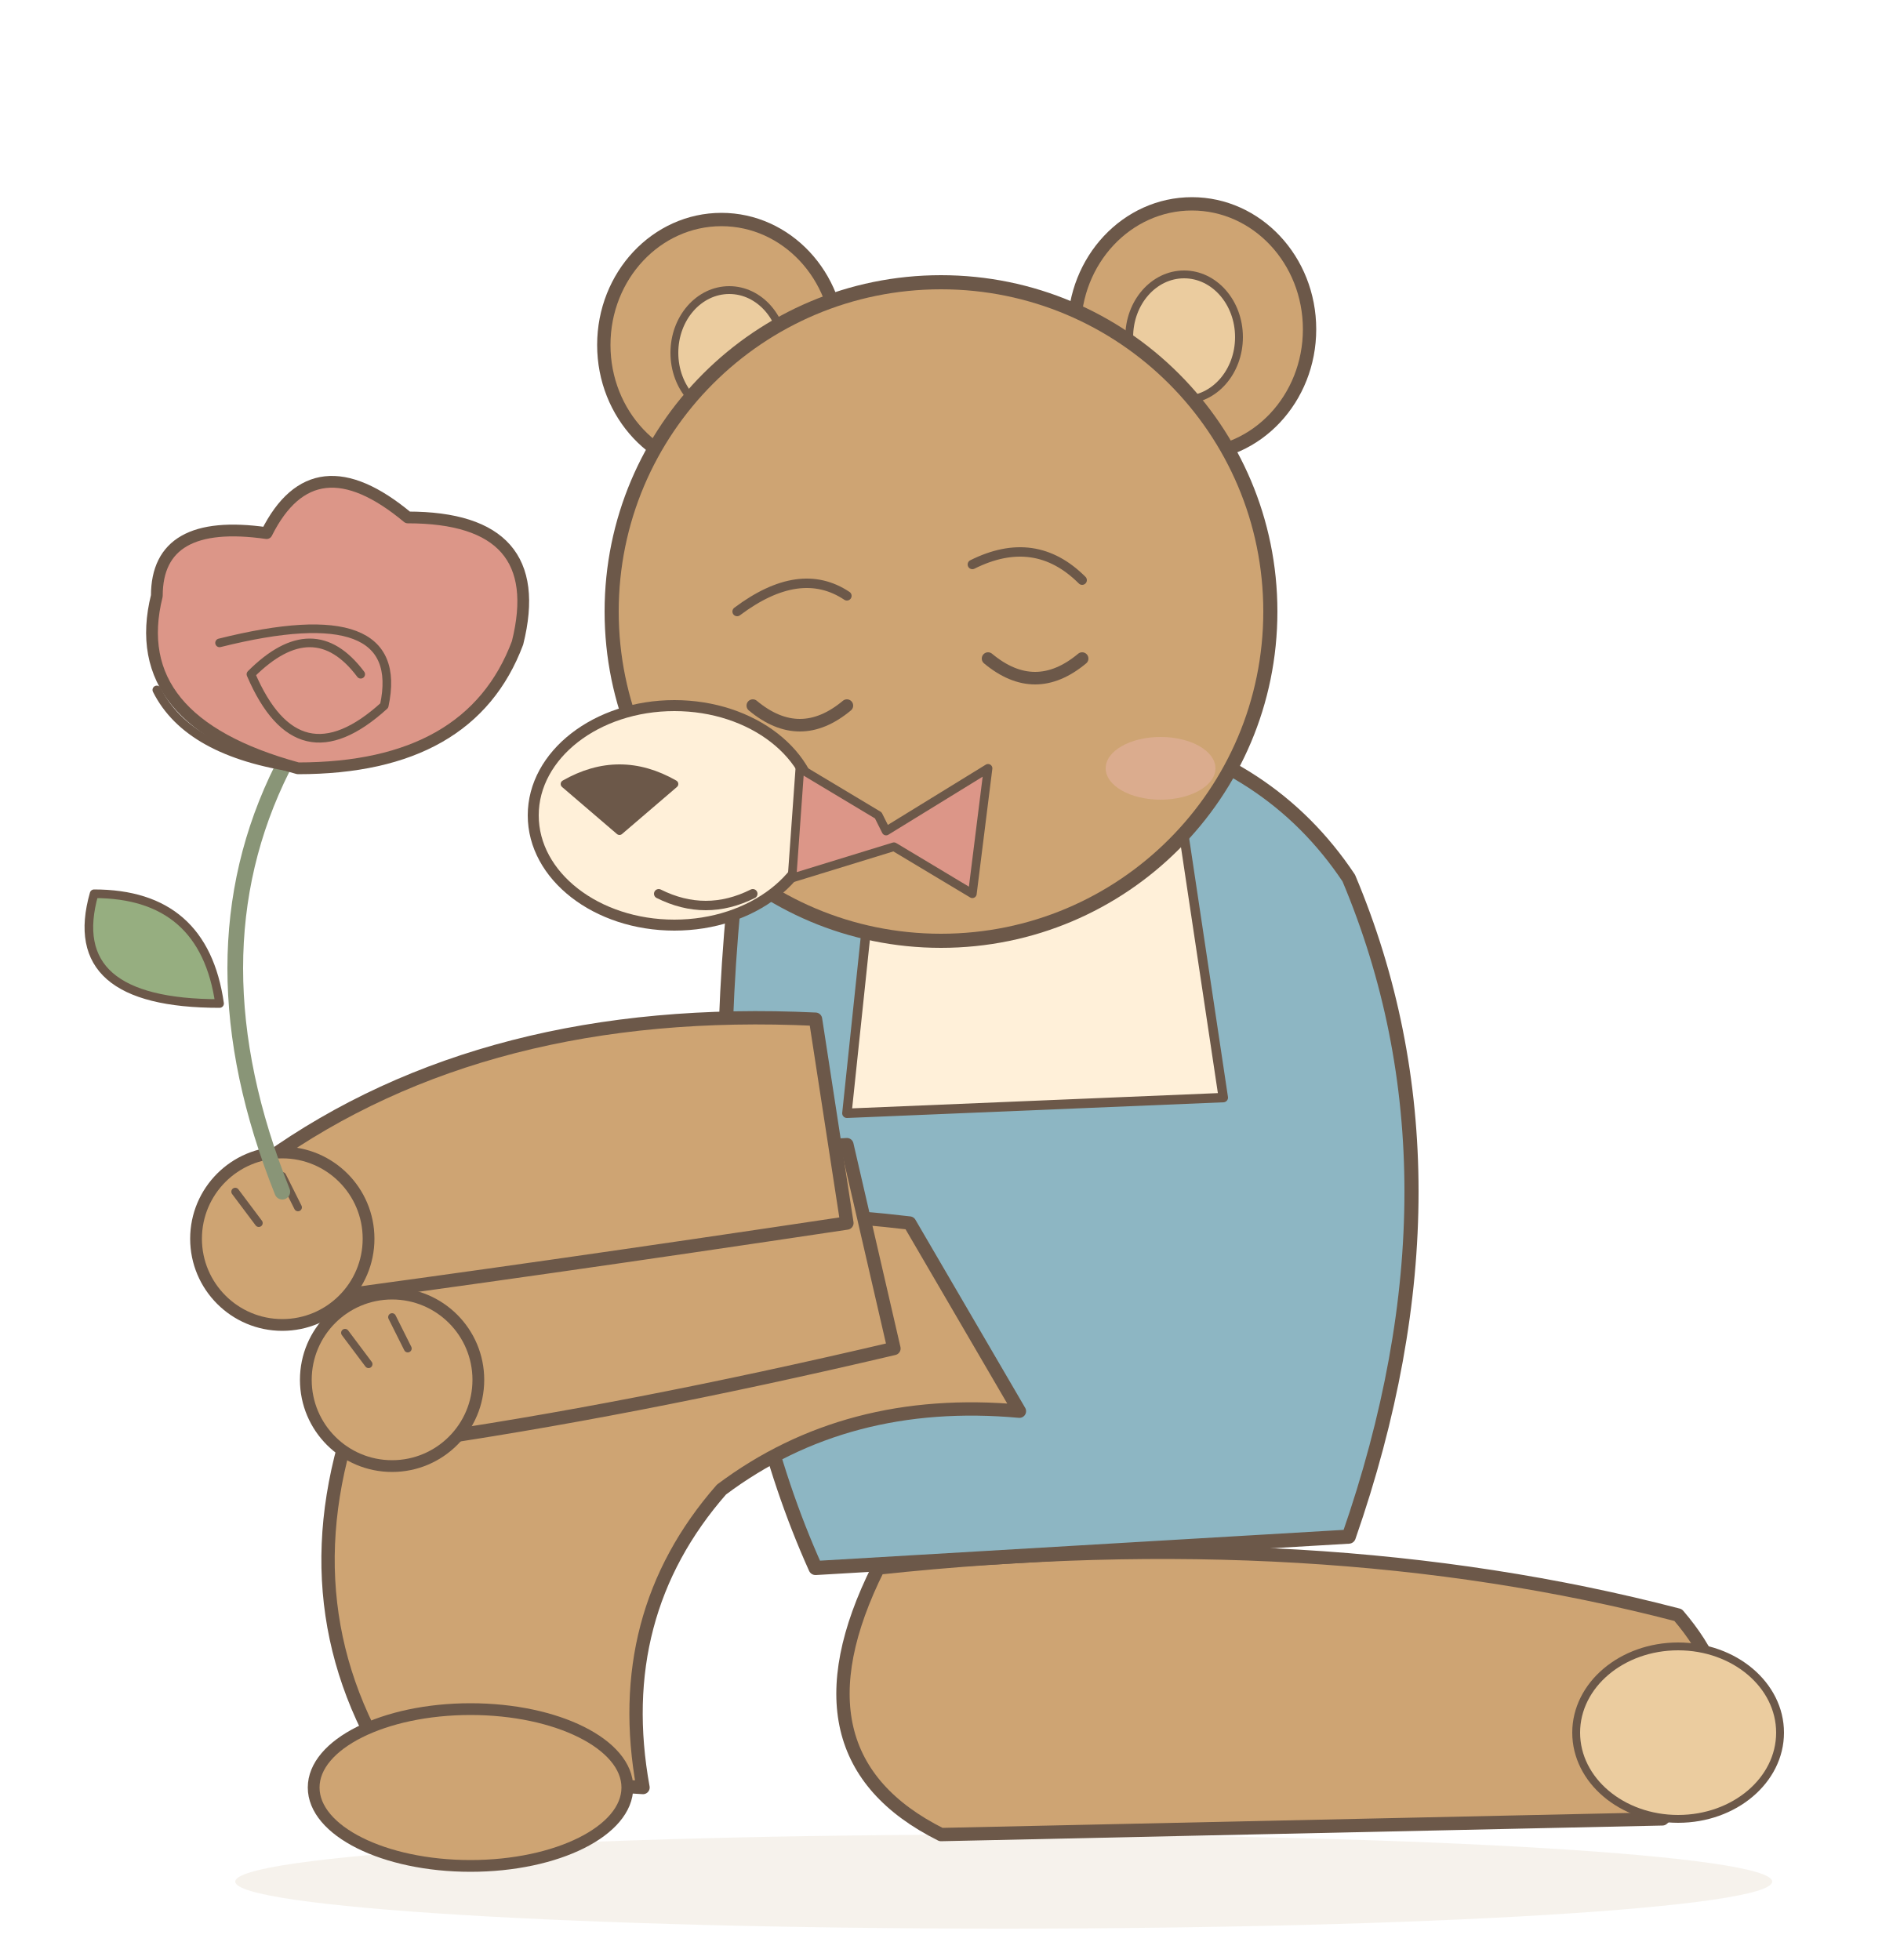
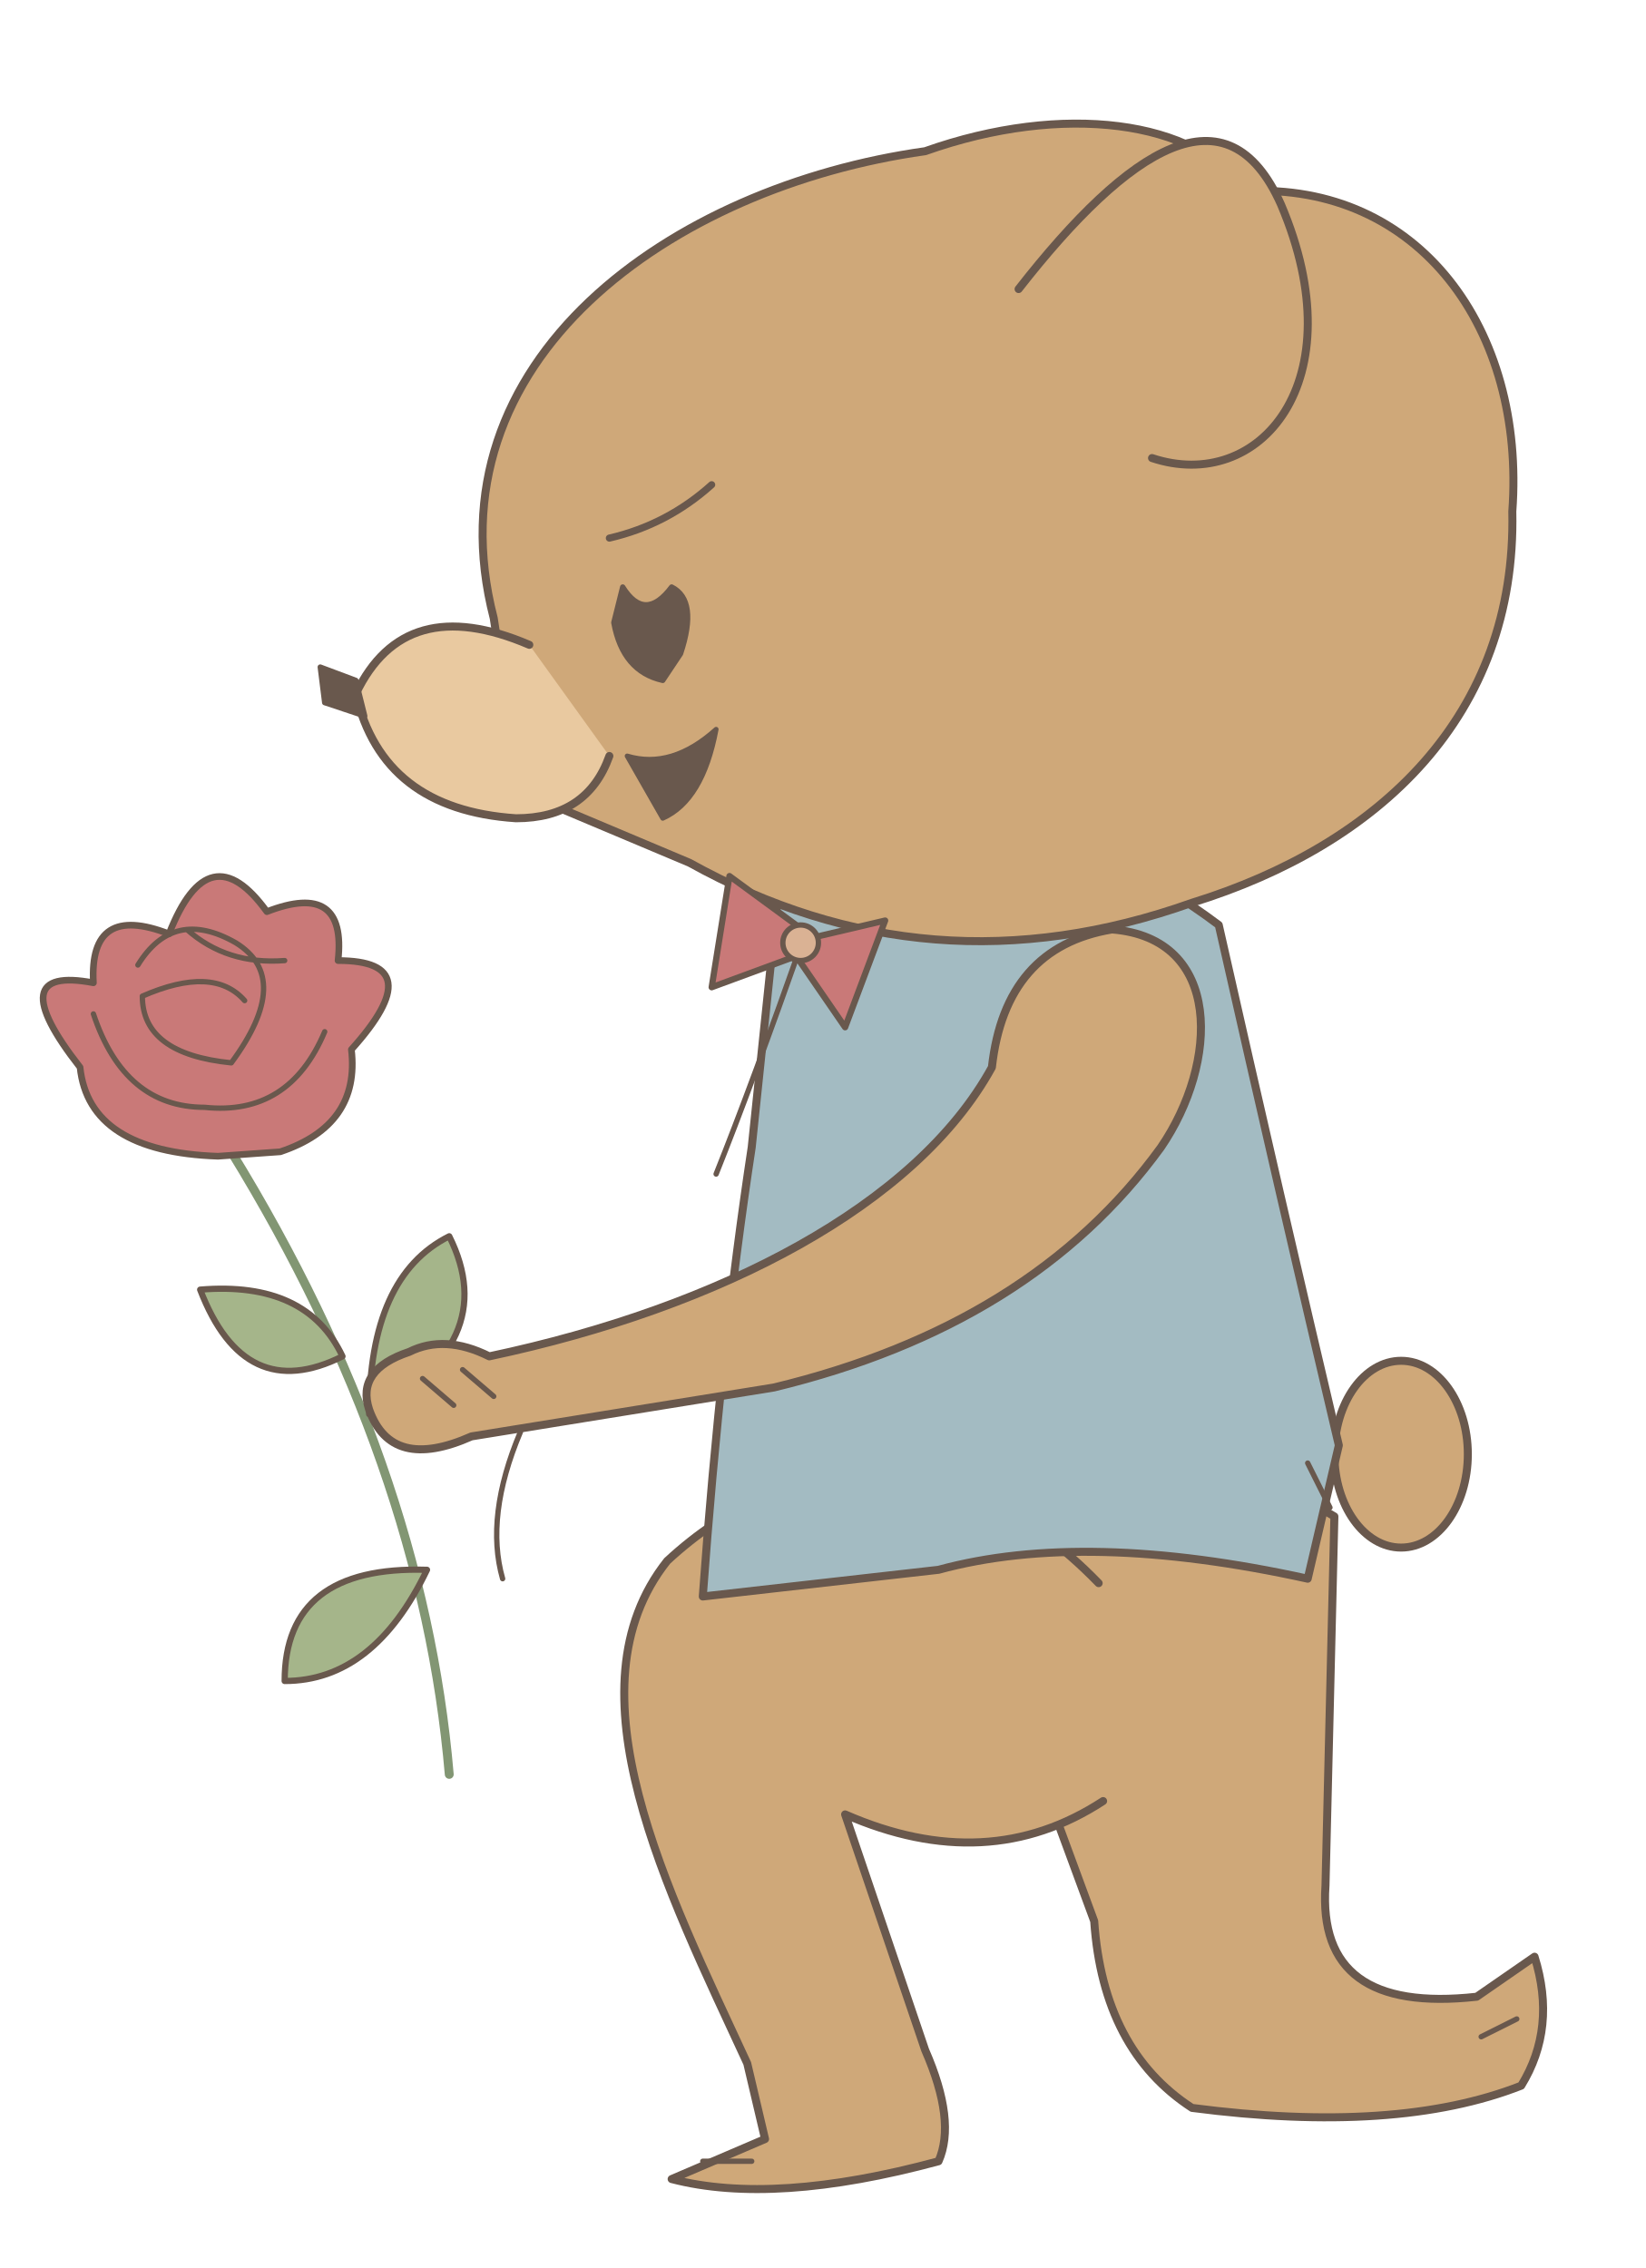
- <svg xmlns="http://www.w3.org/2000/svg" viewBox="0 0 240 250" fill="none" stroke="#6c5849" stroke-width="1.7" stroke-linecap="round" stroke-linejoin="round">
-   <ellipse cx="128" cy="240" rx="98" ry="6" fill="#c4ae89" stroke="none" opacity=".16" />
-   <path d="M112 200Q168 194 214 206Q226 220 212 232L120 234Q100 224 112 200Z" fill="#cea473" />
-   <ellipse cx="214" cy="221" rx="13" ry="11" fill="#ebcc9f" stroke-width="1" />
-   <path d="M96 96Q152 82 172 112Q188 150 172 196L104 200Q86 160 96 96Z" fill="#8db6c3" stroke-width="1.8" />
-   <path d="M112 104L150 100L156 140L108 142Z" fill="#fff0d9" stroke-width="1.2" />
-   <path d="M116 156Q66 150 46 178Q36 204 50 226L82 228Q78 206 92 190Q108 178 130 180Z" fill="#cea473" />
-   <ellipse cx="60" cy="228" rx="20" ry="10" fill="#cea473" stroke-width="1.5" />
-   <path d="M108 146Q70 148 46 168Q40 180 52 184Q80 180 114 172Z" fill="#cea473" />
-   <circle cx="50" cy="176" r="11" fill="#cea473" stroke-width="1.5" />
-   <ellipse cx="92" cy="44" rx="15" ry="16" fill="#cea473" />
-   <ellipse cx="93" cy="45" rx="7" ry="8" fill="#ebcc9f" stroke-width="1" />
-   <ellipse cx="152" cy="42" rx="15" ry="16" fill="#cea473" />
-   <ellipse cx="151" cy="43" rx="7" ry="8" fill="#ebcc9f" stroke-width="1" />
-   <circle cx="120" cy="78" r="42" fill="#cea473" stroke-width="1.8" />
-   <ellipse cx="86" cy="104" rx="18" ry="14" fill="#fff0d9" stroke-width="1.4" />
-   <path d="M72 100q7-4 14 0l-7 6Z" fill="#6c5849" stroke-width="1" />
-   <path d="M96 90q6 5 12 0M126 84q6 5 12 0" stroke-width="1.6" />
-   <path d="M94 78q8-6 14-2M124 72q8-4 14 2" stroke-width="1.2" />
-   <path d="M84 114q6 3 12 0" stroke-width="1.2" />
-   <ellipse cx="148" cy="98" rx="7" ry="4" fill="#e6b3a4" stroke="none" opacity=".55" />
-   <path d="M104 130Q62 128 34 148Q26 160 38 166Q68 162 108 156Z" fill="#cea473" />
-   <circle cx="36" cy="158" r="11" fill="#cea473" stroke-width="1.5" />
-   <path d="M30 152l3 4M36 150l2 4M44 170l3 4M50 168l2 4" stroke-width="1" />
-   <path d="M36 152Q24 122 36 98" stroke="#899577" stroke-width="2" />
-   <path d="M28 128Q8 128 12 114Q26 114 28 128Z" fill="#96ae80" stroke-width="1.1" />
-   <path d="M38 98Q16 92 20 76Q20 66 34 68Q40 56 52 66Q70 66 66 82Q60 98 38 98Z" fill="#dc9688" stroke-width="1.5" />
-   <path d="M28 82Q52 76 49 90Q38 100 32 86Q40 78 46 86M20 88Q24 96 38 98" stroke-width="1.1" />
-   <path d="M112 104L102 98L101 112L114 108L124 114L126 98L113 106Z" fill="#dc9688" stroke-width="1.1" />
+ <svg xmlns="http://www.w3.org/2000/svg" viewBox="0 0 370 510" fill="none" stroke="#69584d" stroke-width="1.8" stroke-linecap="round" stroke-linejoin="round">
+   <path d="M225 342Q269 322 300 341L298 424Q296 453 332 449L345 440Q350 456 342 469Q314 480 268 474Q248 461 246 432L232 394Z" fill="#cfa879" />
+   <path d="M247 356C214 322 177 326 150 351C127 380 150 425 168 464L172 481L151 490Q174 496 211 486Q215 477 208 461L190 408Q222 422 248 405" fill="#cfa879" />
+   <path d="M158 486L169 486M333 458L341 454" stroke-width="1.2" />
+   <ellipse cx="315" cy="327" rx="15" ry="21" fill="#cfa879" />
+   <path d="M176 191Q226 172 274 208Q288 270 301 325L294 355Q244 344 211 353L158 359Q162 304 169 258Z" fill="#a3bbc2" />
+   <path d="M181 210Q169 244 161 264M294 329L299 339" stroke-width="1.2" />
+   <path d="M111 139C96 81 151 42 208 34C239 23 269 27 280 43C319 41 343 74 340 115C341 161 310 190 268 203Q209 224 155 194L117 178Z" fill="#cfa879" />
+   <path d="M119 145Q91 133 80 156Q86 182 116 184Q132 184 137 170" fill="#e9c9a0" />
+   <path d="M80 153L72 150L73 158L82 161Z" fill="#69584d" stroke-width="1.2" />
+   <path d="M229 65C254 33 276 19 288 46C305 86 283 111 259 103" fill="#cfa879" />
+   <path d="M137 121Q150 118 160 109" stroke-width="1.6" />
+   <path d="M140 132Q145 140 151 132Q157 135 153 147L149 153Q140 151 138 140Z" fill="#69584d" stroke-width="1.2" />
+   <path d="M141 170Q151 173 161 164Q158 180 149 184Z" fill="#69584d" stroke-width="1.1" />
+   <path d="M179 208L164 197L160 222L179 215L190 231L199 207L182 211Z" fill="#c97978" stroke-width="1.4" />
+   <circle cx="180" cy="212" r="4" fill="#dab294" stroke-width="1.2" />
+   <path d="M101 399Q95 329 52 259" stroke="#829673" stroke-width="2" />
+   <path d="M77 305Q55 316 45 290Q69 288 77 305ZM83 318Q83 287 101 278Q113 302 83 318ZM96 353Q64 352 64 378Q84 378 96 353Z" fill="#a5b58a" stroke-width="1.4" />
+   <path d="M49 260Q20 259 18 240Q0 217 21 221Q20 203 38 210Q47 187 60 205Q78 198 76 216Q97 216 79 236Q81 253 63 259Z" fill="#c97978" stroke-width="1.5" />
+   <path d="M31 217Q39 204 53 212Q66 220 52 239Q32 237 32 224Q48 217 55 225M21 228Q28 249 46 249Q65 251 73 232M42 209Q51 217 64 216" stroke-width="1.2" />
+   <path d="M250 209C275 211 274 239 261 258Q232 298 174 312L106 323Q88 331 83 317Q80 308 92 304Q100 300 110 305C162 294 206 271 223 240Q226 213 250 209Z" fill="#cfa879" />
+   <path d="M95 310L102 316M104 308L111 314M117 322Q109 341 113 355" stroke-width="1.2" />
</svg>
